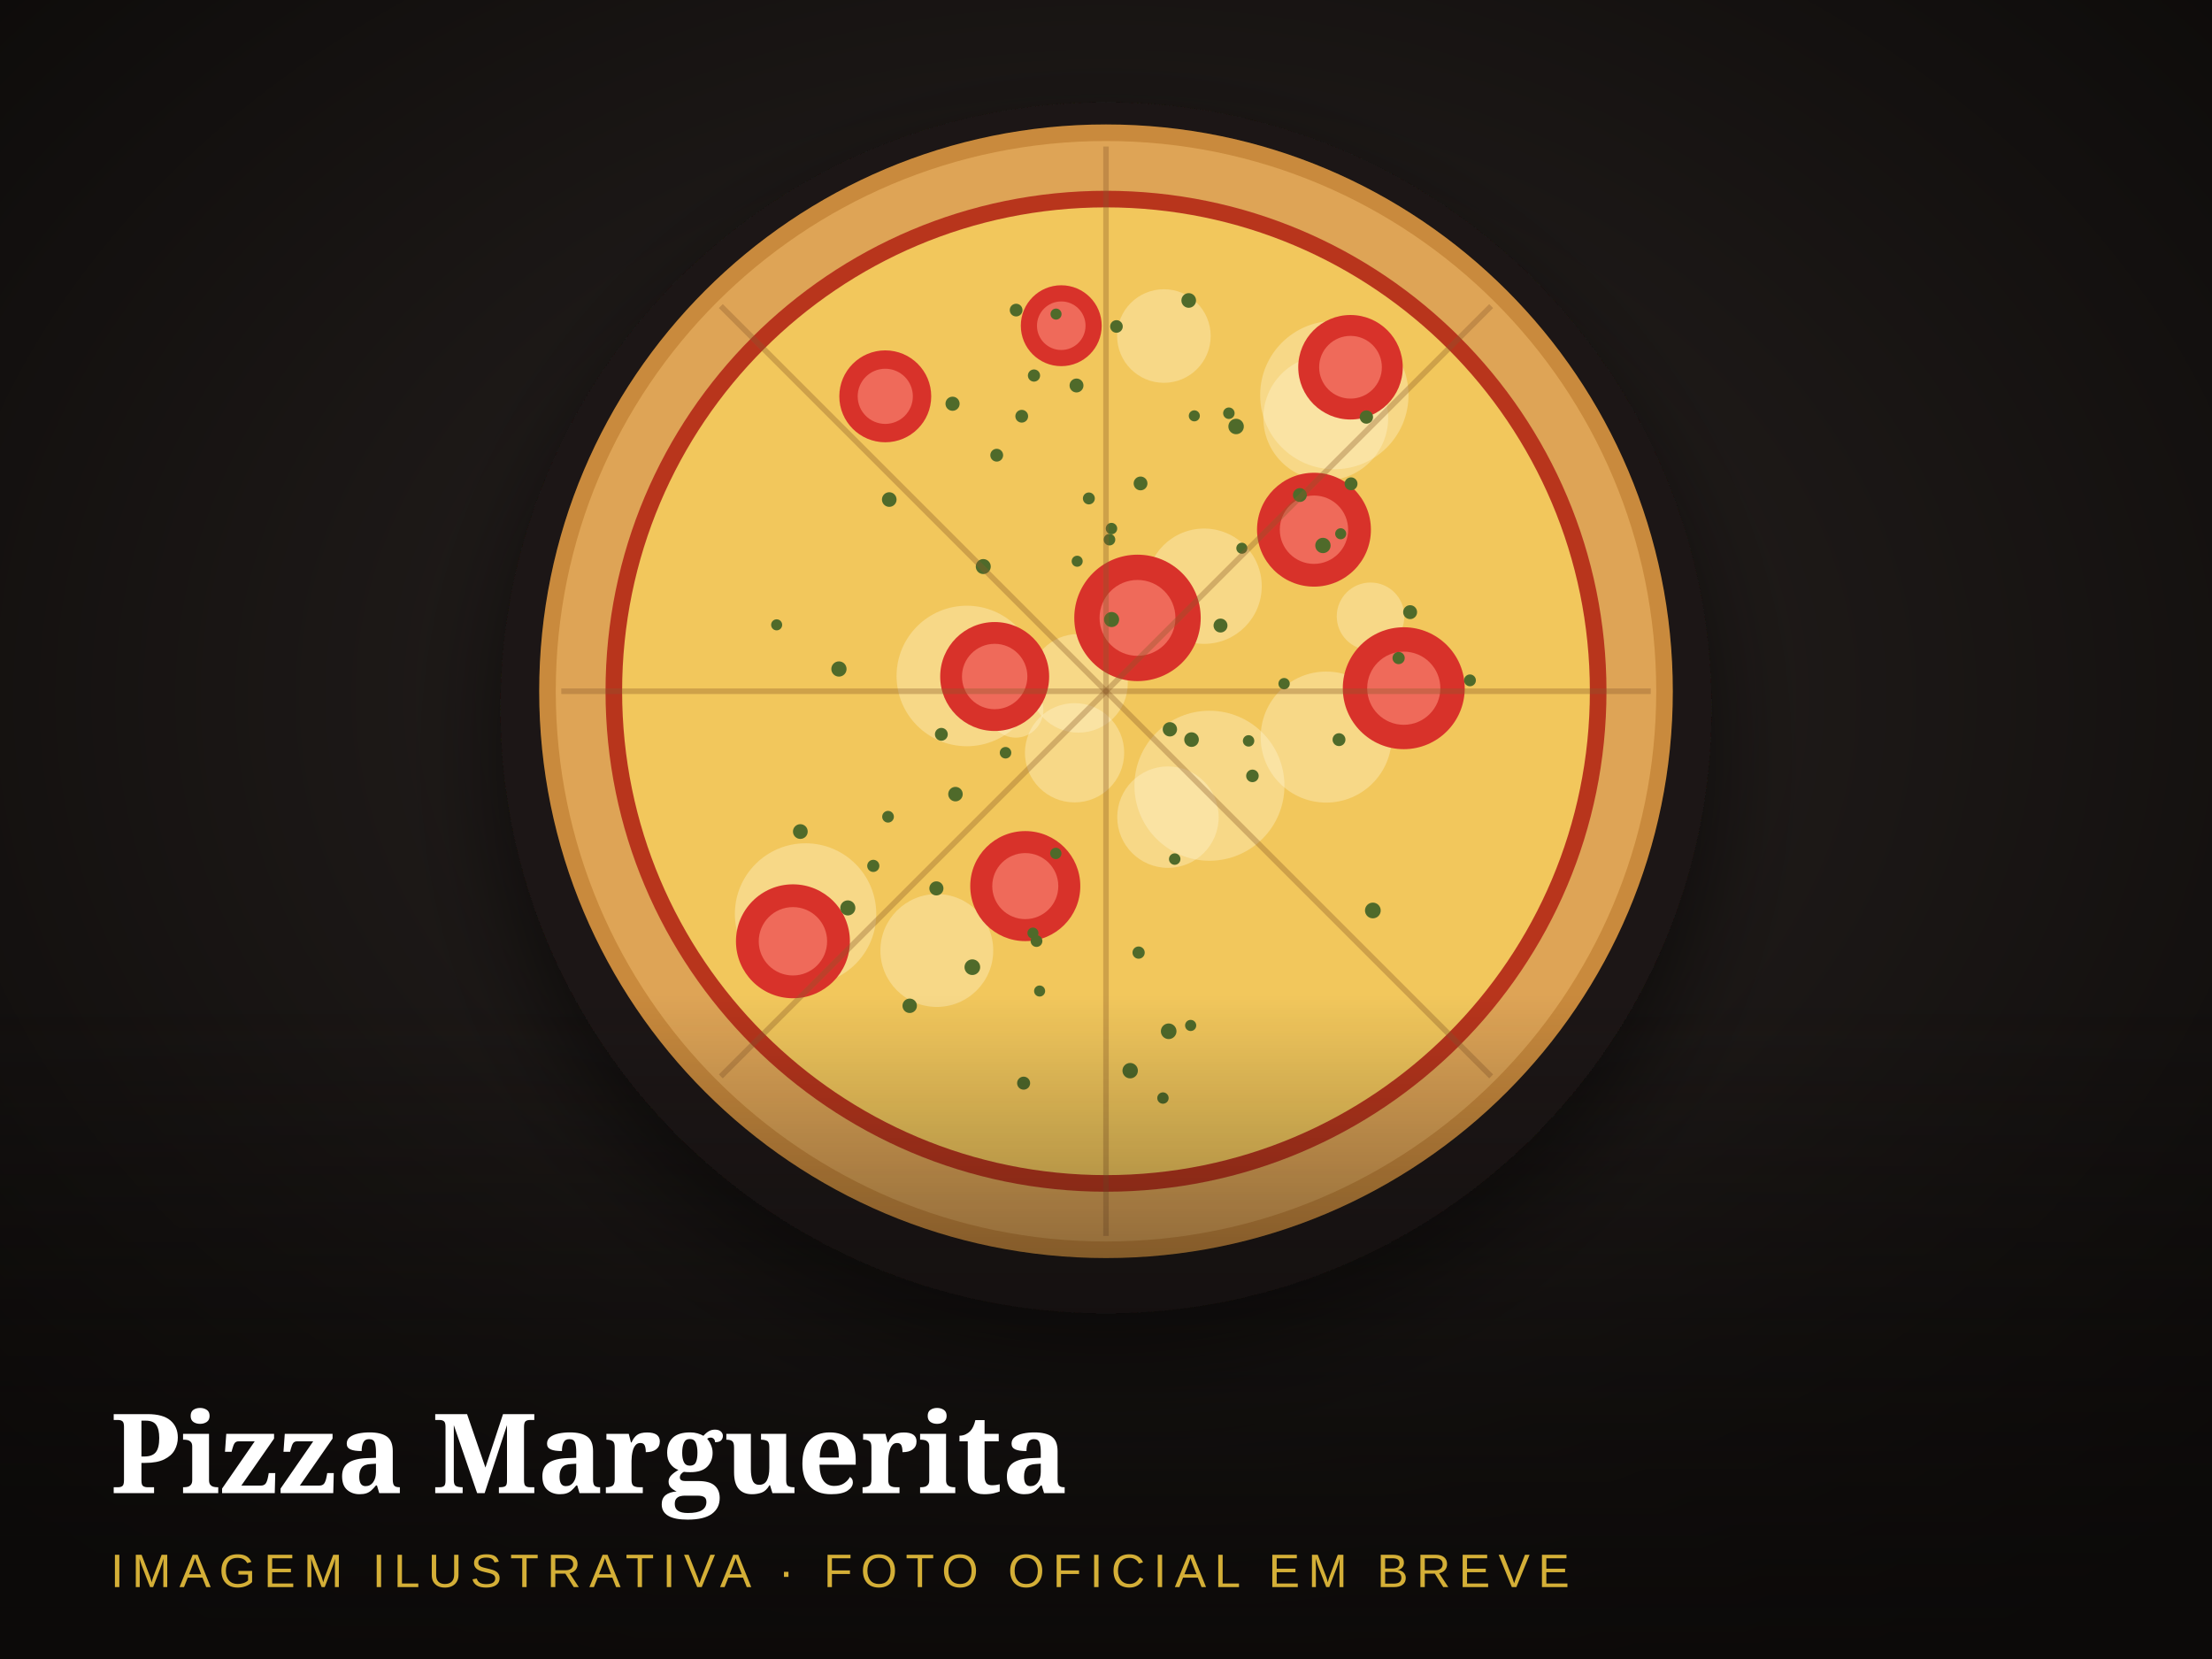
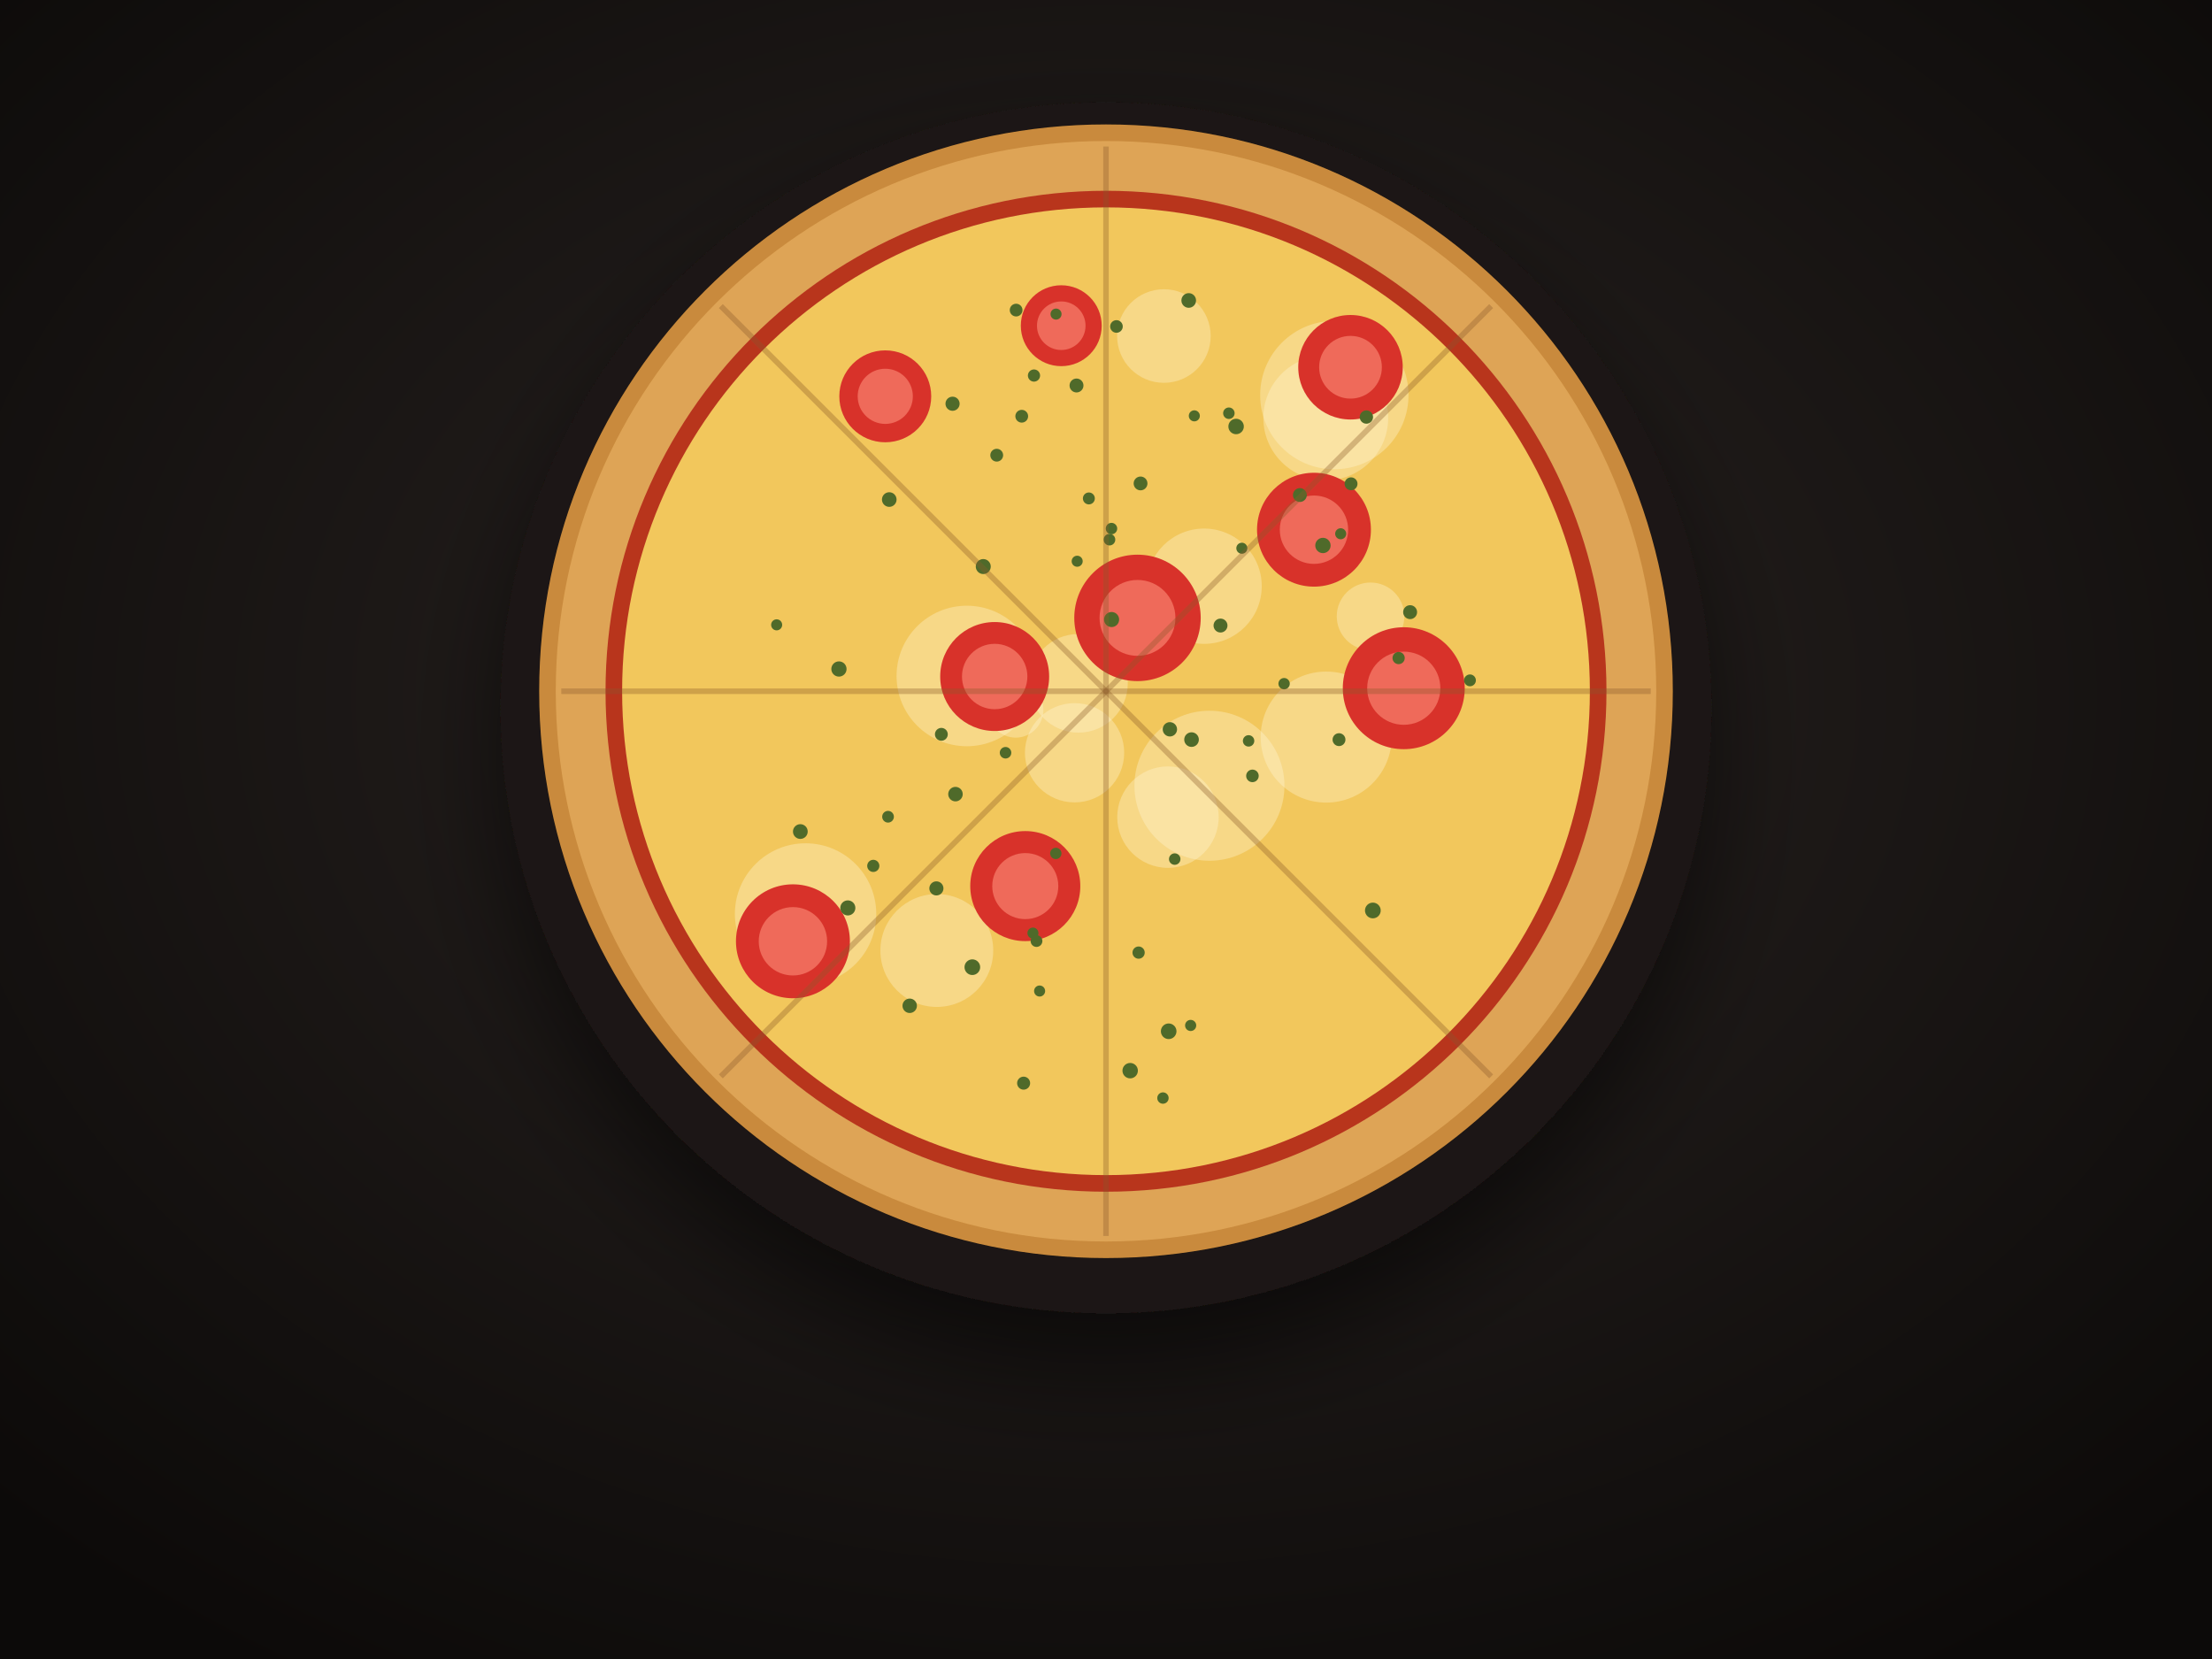
<svg xmlns="http://www.w3.org/2000/svg" viewBox="0 0 800 600" role="img" aria-label="Imagem ilustrativa: Pizza Marguerita">
  <defs>
    <radialGradient id="bg" cx="50%" cy="42%" r="70%">
      <stop offset="0" stop-color="#2a2422" />
      <stop offset="1" stop-color="#0c0a09" />
    </radialGradient>
-     <linearGradient id="fade" x1="0" y1="0" x2="0" y2="1">
-       <stop offset="0.6" stop-color="#0c0a09" stop-opacity="0" />
-       <stop offset="1" stop-color="#0c0a09" stop-opacity="0.92" />
-     </linearGradient>
    <filter id="sh" x="-20%" y="-20%" width="140%" height="140%">
      <feDropShadow dx="0" dy="18" stdDeviation="18" flood-color="#000" flood-opacity="0.55" />
    </filter>
  </defs>
  <rect width="800" height="600" fill="url(#bg)" />
  <g filter="url(#sh)">
    <circle cx="400" cy="256" r="219" fill="#1b1512" />
    <circle cx="400" cy="250" r="205" fill="#c98a3c" />
    <circle cx="400" cy="250" r="199" fill="#dea456" />
    <circle cx="400" cy="250" r="181" fill="#b8341f" />
    <circle cx="400" cy="250" r="175" fill="#f2c75c" />
    <circle cx="437.413" cy="284.175" r="27.13" fill="#fff6d6" fill-opacity="0.35" />
    <circle cx="390.043" cy="247.133" r="17.84" fill="#fff6d6" fill-opacity="0.35" />
    <circle cx="495.674" cy="222.9" r="12.223" fill="#fff6d6" fill-opacity="0.35" />
    <circle cx="435.48" cy="212.01" r="20.85" fill="#fff6d6" fill-opacity="0.35" />
    <circle cx="367.338" cy="256.764" r="10.011" fill="#fff6d6" fill-opacity="0.35" />
    <circle cx="388.63" cy="272.251" r="17.95" fill="#fff6d6" fill-opacity="0.35" />
    <circle cx="338.811" cy="343.762" r="20.408" fill="#fff6d6" fill-opacity="0.35" />
    <circle cx="420.941" cy="121.529" r="16.923" fill="#fff6d6" fill-opacity="0.35" />
    <circle cx="422.408" cy="295.529" r="18.343" fill="#fff6d6" fill-opacity="0.35" />
    <circle cx="291.344" cy="330.554" r="25.571" fill="#fff6d6" fill-opacity="0.35" />
    <circle cx="479.479" cy="151.142" r="22.584" fill="#fff6d6" fill-opacity="0.35" />
    <circle cx="479.636" cy="266.577" r="23.694" fill="#fff6d6" fill-opacity="0.35" />
    <circle cx="482.581" cy="142.891" r="26.827" fill="#fff6d6" fill-opacity="0.35" />
    <circle cx="349.662" cy="244.475" r="25.411" fill="#fff6d6" fill-opacity="0.35" />
    <circle cx="320.169" cy="143.337" r="16.622" fill="#d8332b" />
    <circle cx="320.169" cy="143.337" r="9.973" fill="#ef6a5a" />
    <circle cx="286.773" cy="340.43" r="20.603" fill="#d8332b" />
    <circle cx="286.773" cy="340.43" r="12.362" fill="#ef6a5a" />
    <circle cx="411.391" cy="223.471" r="22.865" fill="#d8332b" />
    <circle cx="411.391" cy="223.471" r="13.719" fill="#ef6a5a" />
    <circle cx="359.738" cy="244.671" r="19.703" fill="#d8332b" />
    <circle cx="359.738" cy="244.671" r="11.822" fill="#ef6a5a" />
    <circle cx="370.806" cy="320.471" r="19.902" fill="#d8332b" />
    <circle cx="370.806" cy="320.471" r="11.941" fill="#ef6a5a" />
    <circle cx="488.429" cy="132.82" r="18.899" fill="#d8332b" />
    <circle cx="488.429" cy="132.82" r="11.34" fill="#ef6a5a" />
    <circle cx="475.216" cy="191.575" r="20.595" fill="#d8332b" />
    <circle cx="475.216" cy="191.575" r="12.357" fill="#ef6a5a" />
    <circle cx="383.819" cy="117.799" r="14.629" fill="#d8332b" />
    <circle cx="383.819" cy="117.799" r="8.778" fill="#ef6a5a" />
    <circle cx="507.692" cy="248.902" r="22.048" fill="#d8332b" />
    <circle cx="507.692" cy="248.902" r="13.229" fill="#ef6a5a" />
    <circle cx="338.66" cy="321.299" r="2.552" fill="#4f6b2b" />
    <circle cx="401.987" cy="191.164" r="2.068" fill="#4f6b2b" />
    <circle cx="381.847" cy="308.651" r="2.053" fill="#4f6b2b" />
    <circle cx="280.886" cy="225.981" r="2" fill="#4f6b2b" />
    <circle cx="494.172" cy="150.827" r="2.413" fill="#4f6b2b" />
    <circle cx="345.56" cy="287.209" r="2.626" fill="#4f6b2b" />
    <circle cx="403.785" cy="118.071" r="2.281" fill="#4f6b2b" />
    <circle cx="447.053" cy="154.244" r="2.798" fill="#4f6b2b" />
    <circle cx="340.455" cy="265.577" r="2.325" fill="#4f6b2b" />
    <circle cx="363.665" cy="272.241" r="2.087" fill="#4f6b2b" />
    <circle cx="351.659" cy="349.795" r="2.835" fill="#4f6b2b" />
    <circle cx="344.504" cy="146.017" r="2.56" fill="#4f6b2b" />
    <circle cx="423.105" cy="263.765" r="2.595" fill="#4f6b2b" />
    <circle cx="402.022" cy="224.063" r="2.728" fill="#4f6b2b" />
    <circle cx="369.525" cy="150.535" r="2.311" fill="#4f6b2b" />
    <circle cx="412.495" cy="174.842" r="2.497" fill="#4f6b2b" />
    <circle cx="449.129" cy="198.274" r="2" fill="#4f6b2b" />
    <circle cx="420.597" cy="397.124" r="2.06" fill="#4f6b2b" />
    <circle cx="484.876" cy="193.04" r="2" fill="#4f6b2b" />
    <circle cx="375.99" cy="358.419" r="2" fill="#4f6b2b" />
    <circle cx="367.496" cy="112.15" r="2.303" fill="#4f6b2b" />
    <circle cx="373.576" cy="337.467" r="2" fill="#4f6b2b" />
    <circle cx="408.743" cy="387.221" r="2.79" fill="#4f6b2b" />
    <circle cx="484.27" cy="267.502" r="2.33" fill="#4f6b2b" />
    <circle cx="315.837" cy="313.157" r="2.202" fill="#4f6b2b" />
    <circle cx="373.957" cy="135.821" r="2.207" fill="#4f6b2b" />
    <circle cx="429.917" cy="108.666" r="2.65" fill="#4f6b2b" />
    <circle cx="444.439" cy="149.448" r="2.078" fill="#4f6b2b" />
    <circle cx="329.006" cy="363.758" r="2.61" fill="#4f6b2b" />
    <circle cx="422.669" cy="372.973" r="2.824" fill="#4f6b2b" />
    <circle cx="303.416" cy="241.953" r="2.755" fill="#4f6b2b" />
    <circle cx="393.802" cy="180.265" r="2.159" fill="#4f6b2b" />
    <circle cx="431.944" cy="150.395" r="2" fill="#4f6b2b" />
    <circle cx="321.612" cy="180.668" r="2.644" fill="#4f6b2b" />
    <circle cx="470.116" cy="179.034" r="2.505" fill="#4f6b2b" />
    <circle cx="505.831" cy="237.99" r="2.213" fill="#4f6b2b" />
    <circle cx="478.458" cy="197.279" r="2.777" fill="#4f6b2b" />
    <circle cx="360.478" cy="164.629" r="2.319" fill="#4f6b2b" />
    <circle cx="430.937" cy="267.488" r="2.645" fill="#4f6b2b" />
    <circle cx="355.611" cy="204.899" r="2.712" fill="#4f6b2b" />
    <circle cx="374.865" cy="340.339" r="2.129" fill="#4f6b2b" />
    <circle cx="488.624" cy="174.977" r="2.335" fill="#4f6b2b" />
    <circle cx="389.576" cy="202.979" r="2" fill="#4f6b2b" />
    <circle cx="451.568" cy="267.948" r="2.065" fill="#4f6b2b" />
    <circle cx="509.989" cy="221.392" r="2.521" fill="#4f6b2b" />
    <circle cx="441.414" cy="226.238" r="2.52" fill="#4f6b2b" />
    <circle cx="424.854" cy="310.7" r="2.073" fill="#4f6b2b" />
    <circle cx="496.51" cy="329.287" r="2.846" fill="#4f6b2b" />
    <circle cx="389.336" cy="139.419" r="2.517" fill="#4f6b2b" />
    <circle cx="452.96" cy="280.607" r="2.273" fill="#4f6b2b" />
    <circle cx="401.261" cy="195.176" r="2.097" fill="#4f6b2b" />
    <circle cx="289.455" cy="300.74" r="2.667" fill="#4f6b2b" />
    <circle cx="430.616" cy="370.867" r="2.017" fill="#4f6b2b" />
    <circle cx="370.206" cy="391.738" r="2.356" fill="#4f6b2b" />
    <circle cx="381.932" cy="113.594" r="2" fill="#4f6b2b" />
    <circle cx="321.171" cy="295.383" r="2.118" fill="#4f6b2b" />
    <circle cx="464.412" cy="247.261" r="2.055" fill="#4f6b2b" />
    <circle cx="411.794" cy="344.523" r="2.215" fill="#4f6b2b" />
    <circle cx="531.634" cy="246.059" r="2.14" fill="#4f6b2b" />
    <circle cx="306.628" cy="328.36" r="2.727" fill="#4f6b2b" />
    <line x1="400" y1="250" x2="597" y2="250" stroke="#8a5a2a" stroke-opacity=".35" stroke-width="2" />
    <line x1="400" y1="250" x2="539.3" y2="389.3" stroke="#8a5a2a" stroke-opacity=".35" stroke-width="2" />
    <line x1="400" y1="250" x2="400" y2="447" stroke="#8a5a2a" stroke-opacity=".35" stroke-width="2" />
    <line x1="400" y1="250" x2="260.7" y2="389.3" stroke="#8a5a2a" stroke-opacity=".35" stroke-width="2" />
    <line x1="400" y1="250" x2="203" y2="250" stroke="#8a5a2a" stroke-opacity=".35" stroke-width="2" />
    <line x1="400" y1="250" x2="260.7" y2="110.7" stroke="#8a5a2a" stroke-opacity=".35" stroke-width="2" />
    <line x1="400" y1="250" x2="400" y2="53" stroke="#8a5a2a" stroke-opacity=".35" stroke-width="2" />
    <line x1="400" y1="250" x2="539.3" y2="110.7" stroke="#8a5a2a" stroke-opacity=".35" stroke-width="2" />
  </g>
-   <rect width="800" height="600" fill="url(#fade)" />
-   <text x="40" y="540" font-family="Georgia, serif" font-size="40" font-weight="700" fill="#fff">Pizza Marguerita</text>
-   <text x="40" y="574" font-family="Arial, sans-serif" font-size="17" letter-spacing="3" fill="#d4af37">IMAGEM ILUSTRATIVA · FOTO OFICIAL EM BREVE</text>
</svg>
